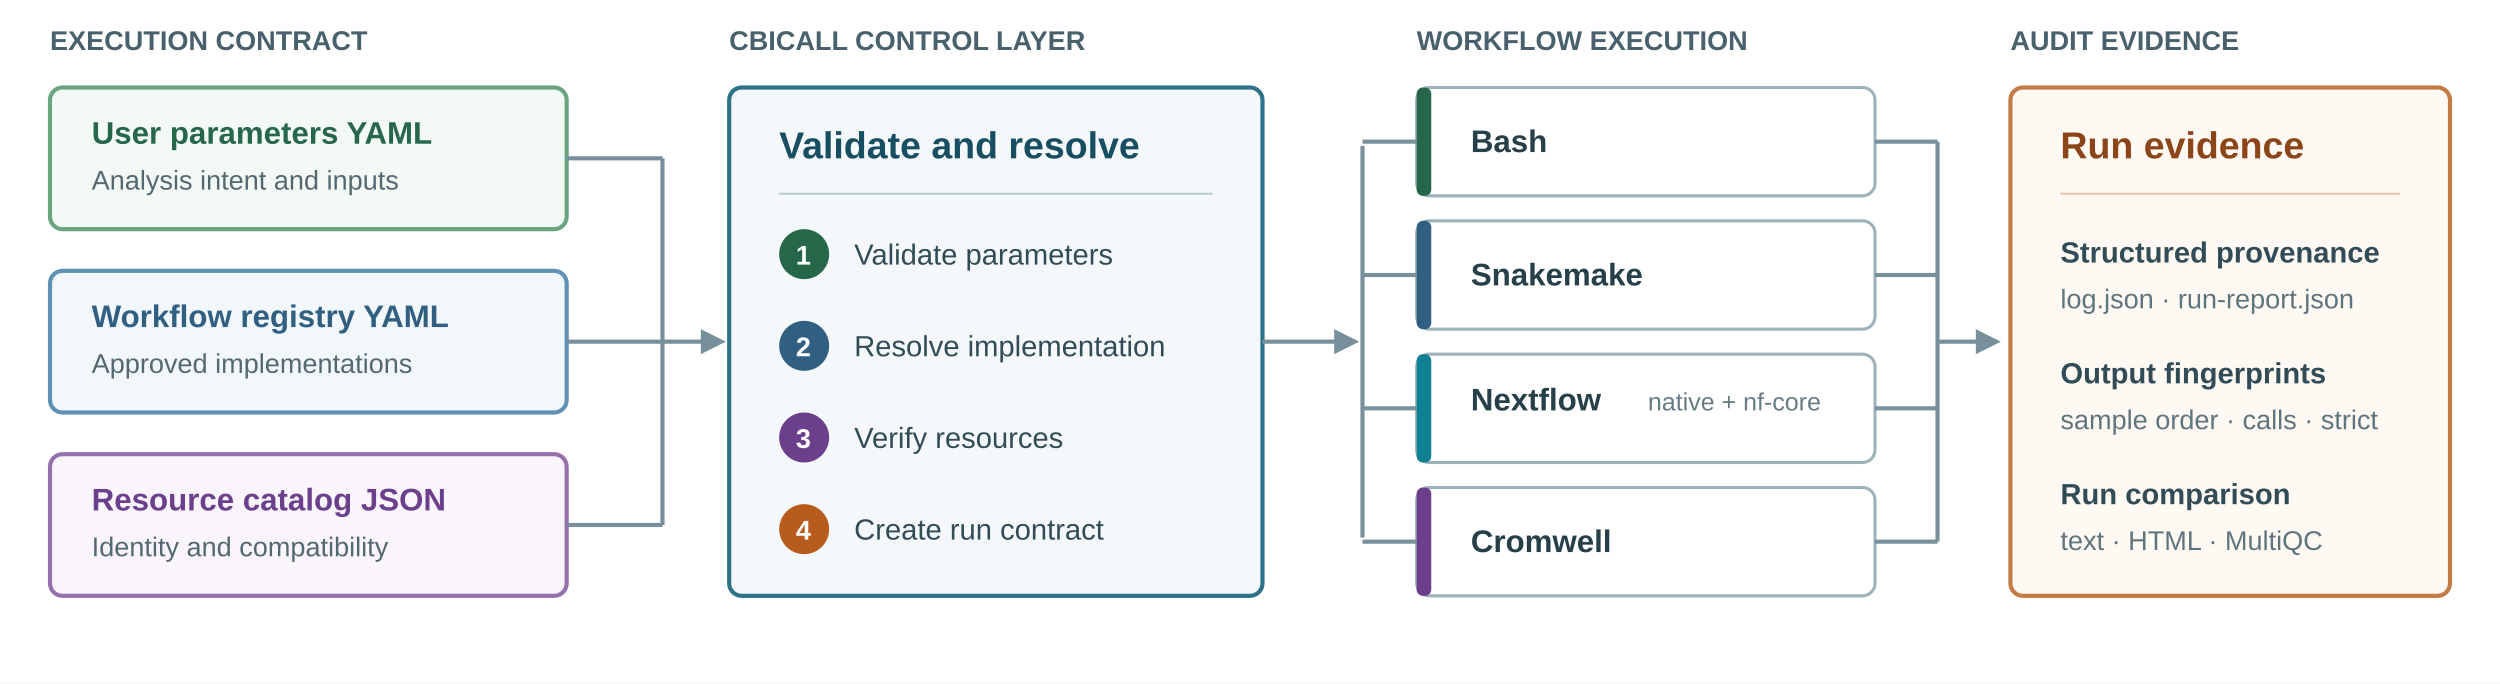
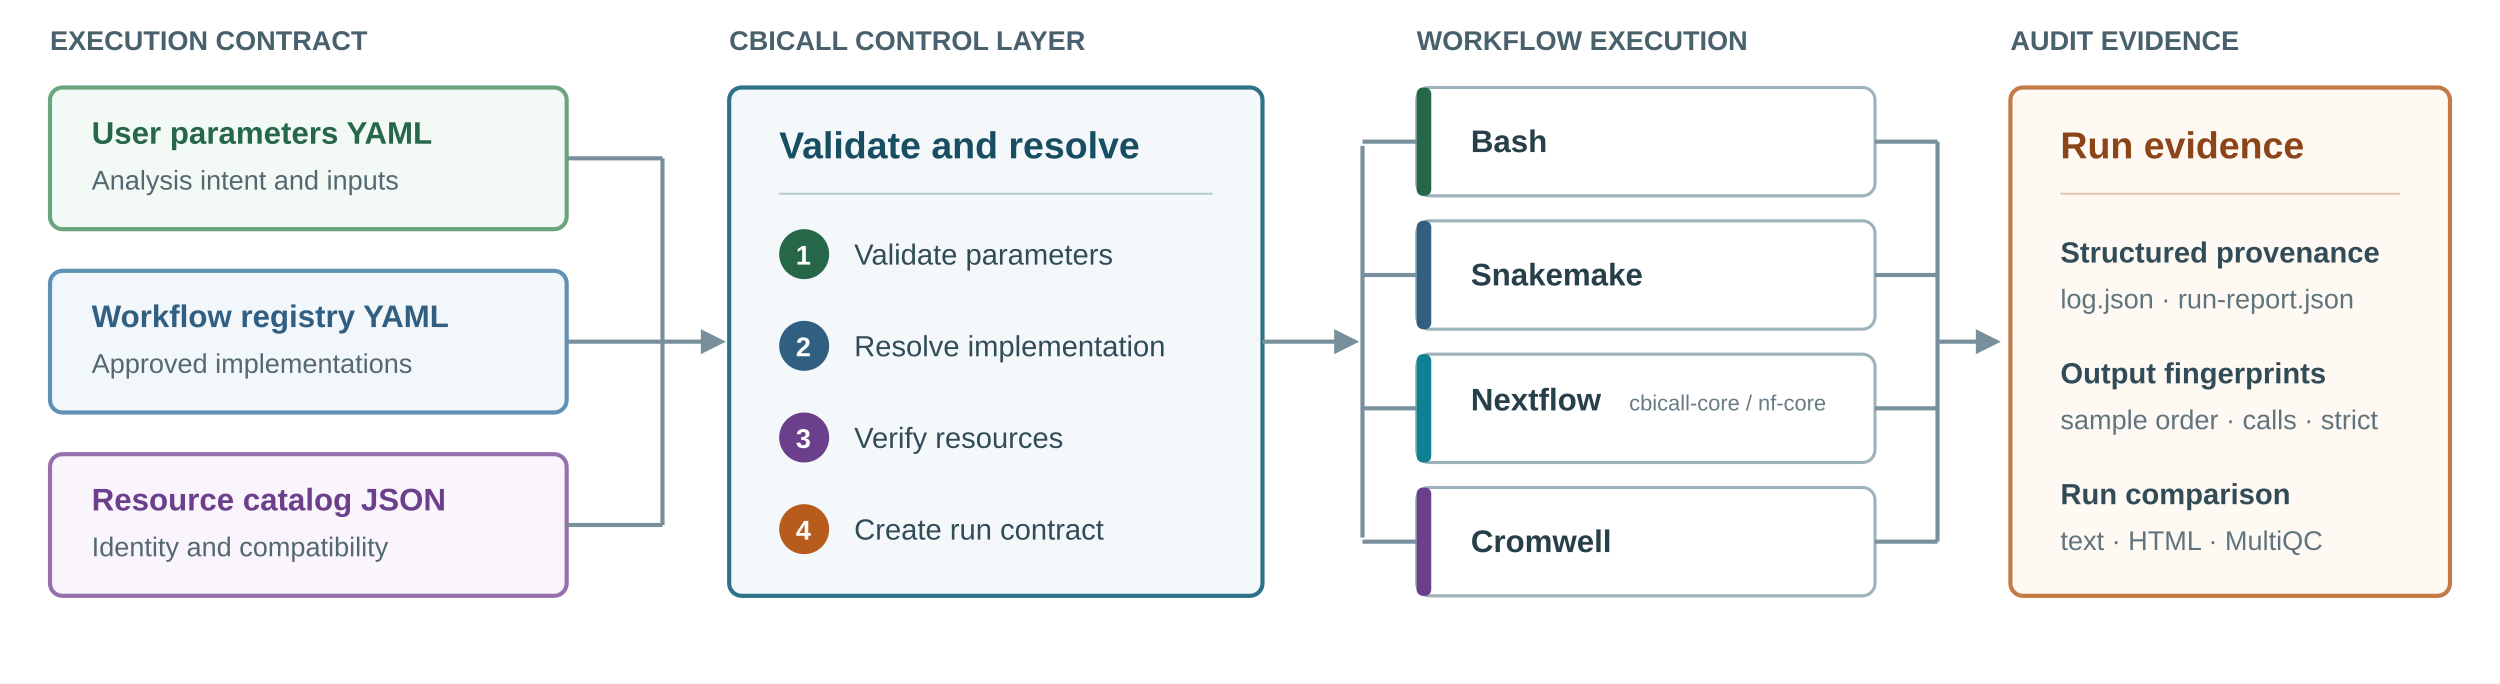
<svg xmlns="http://www.w3.org/2000/svg" viewBox="0 0 1200 328" role="img" aria-labelledby="title description">
  <defs>
    <marker id="arrow" viewBox="0 0 10 10" refX="8" refY="5" markerWidth="6" markerHeight="6" orient="auto-start-reverse">
      <path d="M 0 0 L 10 5 L 0 10 z" fill="#78909b" />
    </marker>
  </defs>
  <rect width="1200" height="328" fill="#ffffff" />
  <text x="24" y="24" fill="#49616c" font-family="Arial, sans-serif" font-size="13" font-weight="700">EXECUTION CONTRACT</text>
  <text x="350" y="24" fill="#49616c" font-family="Arial, sans-serif" font-size="13" font-weight="700">CBICALL CONTROL LAYER</text>
  <text x="680" y="24" fill="#49616c" font-family="Arial, sans-serif" font-size="13" font-weight="700">WORKFLOW EXECUTION</text>
  <text x="965" y="24" fill="#49616c" font-family="Arial, sans-serif" font-size="13" font-weight="700">AUDIT EVIDENCE</text>
  <g font-family="Arial, sans-serif">
    <rect x="24" y="42" width="248" height="68" rx="6" fill="#f3faf5" stroke="#6aa57e" stroke-width="2" />
    <rect x="24" y="130" width="248" height="68" rx="6" fill="#f2f7fb" stroke="#5e91b5" stroke-width="2" />
    <rect x="24" y="218" width="248" height="68" rx="6" fill="#faf5fc" stroke="#9670ad" stroke-width="2" />
    <text x="44" y="69" fill="#276749" font-size="15" font-weight="700">User parameters YAML</text>
    <text x="44" y="91" fill="#536871" font-size="13">Analysis intent and inputs</text>
    <text x="44" y="157" fill="#315f82" font-size="15" font-weight="700">Workflow registry YAML</text>
    <text x="44" y="179" fill="#536871" font-size="13">Approved implementations</text>
    <text x="44" y="245" fill="#6b3f8c" font-size="15" font-weight="700">Resource catalog JSON</text>
    <text x="44" y="267" fill="#536871" font-size="13">Identity and compatibility</text>
    <path d="M272 76 H318 M272 164 H318 M272 252 H318" fill="none" stroke="#78909b" stroke-width="2" />
    <path d="M318 76 V252" fill="none" stroke="#78909b" stroke-width="2" />
    <path d="M318 164 H346" fill="none" stroke="#78909b" stroke-width="2" marker-end="url(#arrow)" />
    <rect x="350" y="42" width="256" height="244" rx="6" fill="#f4f8fa" stroke="#2e7289" stroke-width="2" />
    <text x="374" y="76" fill="#174e62" font-size="18" font-weight="700">Validate and resolve</text>
    <line x1="374" y1="93" x2="582" y2="93" stroke="#b8cbd2" />
    <circle cx="386" cy="122" r="12" fill="#276749" />
    <text x="382" y="127" fill="#ffffff" font-size="13" font-weight="700">1</text>
    <text x="410" y="127" fill="#314c57" font-size="14">Validate parameters</text>
    <circle cx="386" cy="166" r="12" fill="#315f82" />
    <text x="382" y="171" fill="#ffffff" font-size="13" font-weight="700">2</text>
    <text x="410" y="171" fill="#314c57" font-size="14">Resolve implementation</text>
    <circle cx="386" cy="210" r="12" fill="#6b3f8c" />
    <text x="382" y="215" fill="#ffffff" font-size="13" font-weight="700">3</text>
    <text x="410" y="215" fill="#314c57" font-size="14">Verify resources</text>
    <circle cx="386" cy="254" r="12" fill="#b85c1e" />
    <text x="382" y="259" fill="#ffffff" font-size="13" font-weight="700">4</text>
    <text x="410" y="259" fill="#314c57" font-size="14">Create run contract</text>
    <path d="M606 164 H650" fill="none" stroke="#78909b" stroke-width="2" marker-end="url(#arrow)" />
    <path d="M654 70 V258" fill="none" stroke="#78909b" stroke-width="2" />
    <g fill="#ffffff" stroke="#9db2bb" stroke-width="1.5">
      <rect x="680" y="42" width="220" height="52" rx="6" />
      <rect x="680" y="106" width="220" height="52" rx="6" />
      <rect x="680" y="170" width="220" height="52" rx="6" />
      <rect x="680" y="234" width="220" height="52" rx="6" />
    </g>
    <path d="M654 68 H680 M654 132 H680 M654 196 H680 M654 260 H680" fill="none" stroke="#78909b" stroke-width="2" />
    <rect x="680" y="42" width="7" height="52" rx="3" fill="#276749" />
    <rect x="680" y="106" width="7" height="52" rx="3" fill="#315f82" />
    <rect x="680" y="170" width="7" height="52" rx="3" fill="#0f8192" />
    <rect x="680" y="234" width="7" height="52" rx="3" fill="#6b3f8c" />
    <text x="706" y="73" fill="#263f49" font-size="15" font-weight="700">Bash</text>
    <text x="706" y="137" fill="#263f49" font-size="15" font-weight="700">Snakemake</text>
    <text x="706" y="197" fill="#263f49" font-size="15" font-weight="700">Nextflow</text>
-     <text x="791" y="197" fill="#667b84" font-size="12">native + nf-core</text>
+     <text x="782" y="197" fill="#667b84" font-size="10.5">cbicall-core / nf-core</text>
    <text x="706" y="265" fill="#263f49" font-size="15" font-weight="700">Cromwell</text>
    <path d="M900 68 H930 M900 132 H930 M900 196 H930 M900 260 H930" fill="none" stroke="#78909b" stroke-width="2" />
    <path d="M930 68 V260" fill="none" stroke="#78909b" stroke-width="2" />
    <path d="M930 164 H958" fill="none" stroke="#78909b" stroke-width="2" marker-end="url(#arrow)" />
    <rect x="965" y="42" width="211" height="244" rx="6" fill="#fff9f4" stroke="#c47a45" stroke-width="2" />
    <text x="989" y="76" fill="#8c4518" font-size="18" font-weight="700">Run evidence</text>
    <line x1="989" y1="93" x2="1152" y2="93" stroke="#e2c5ae" />
    <text x="989" y="126" fill="#314c57" font-size="14" font-weight="700">Structured provenance</text>
    <text x="989" y="148" fill="#60747d" font-size="13">log.json · run-report.json</text>
    <text x="989" y="184" fill="#314c57" font-size="14" font-weight="700">Output fingerprints</text>
    <text x="989" y="206" fill="#60747d" font-size="13">sample order · calls · strict</text>
    <text x="989" y="242" fill="#314c57" font-size="14" font-weight="700">Run comparison</text>
    <text x="989" y="264" fill="#60747d" font-size="13">text · HTML · MultiQC</text>
  </g>
</svg>
